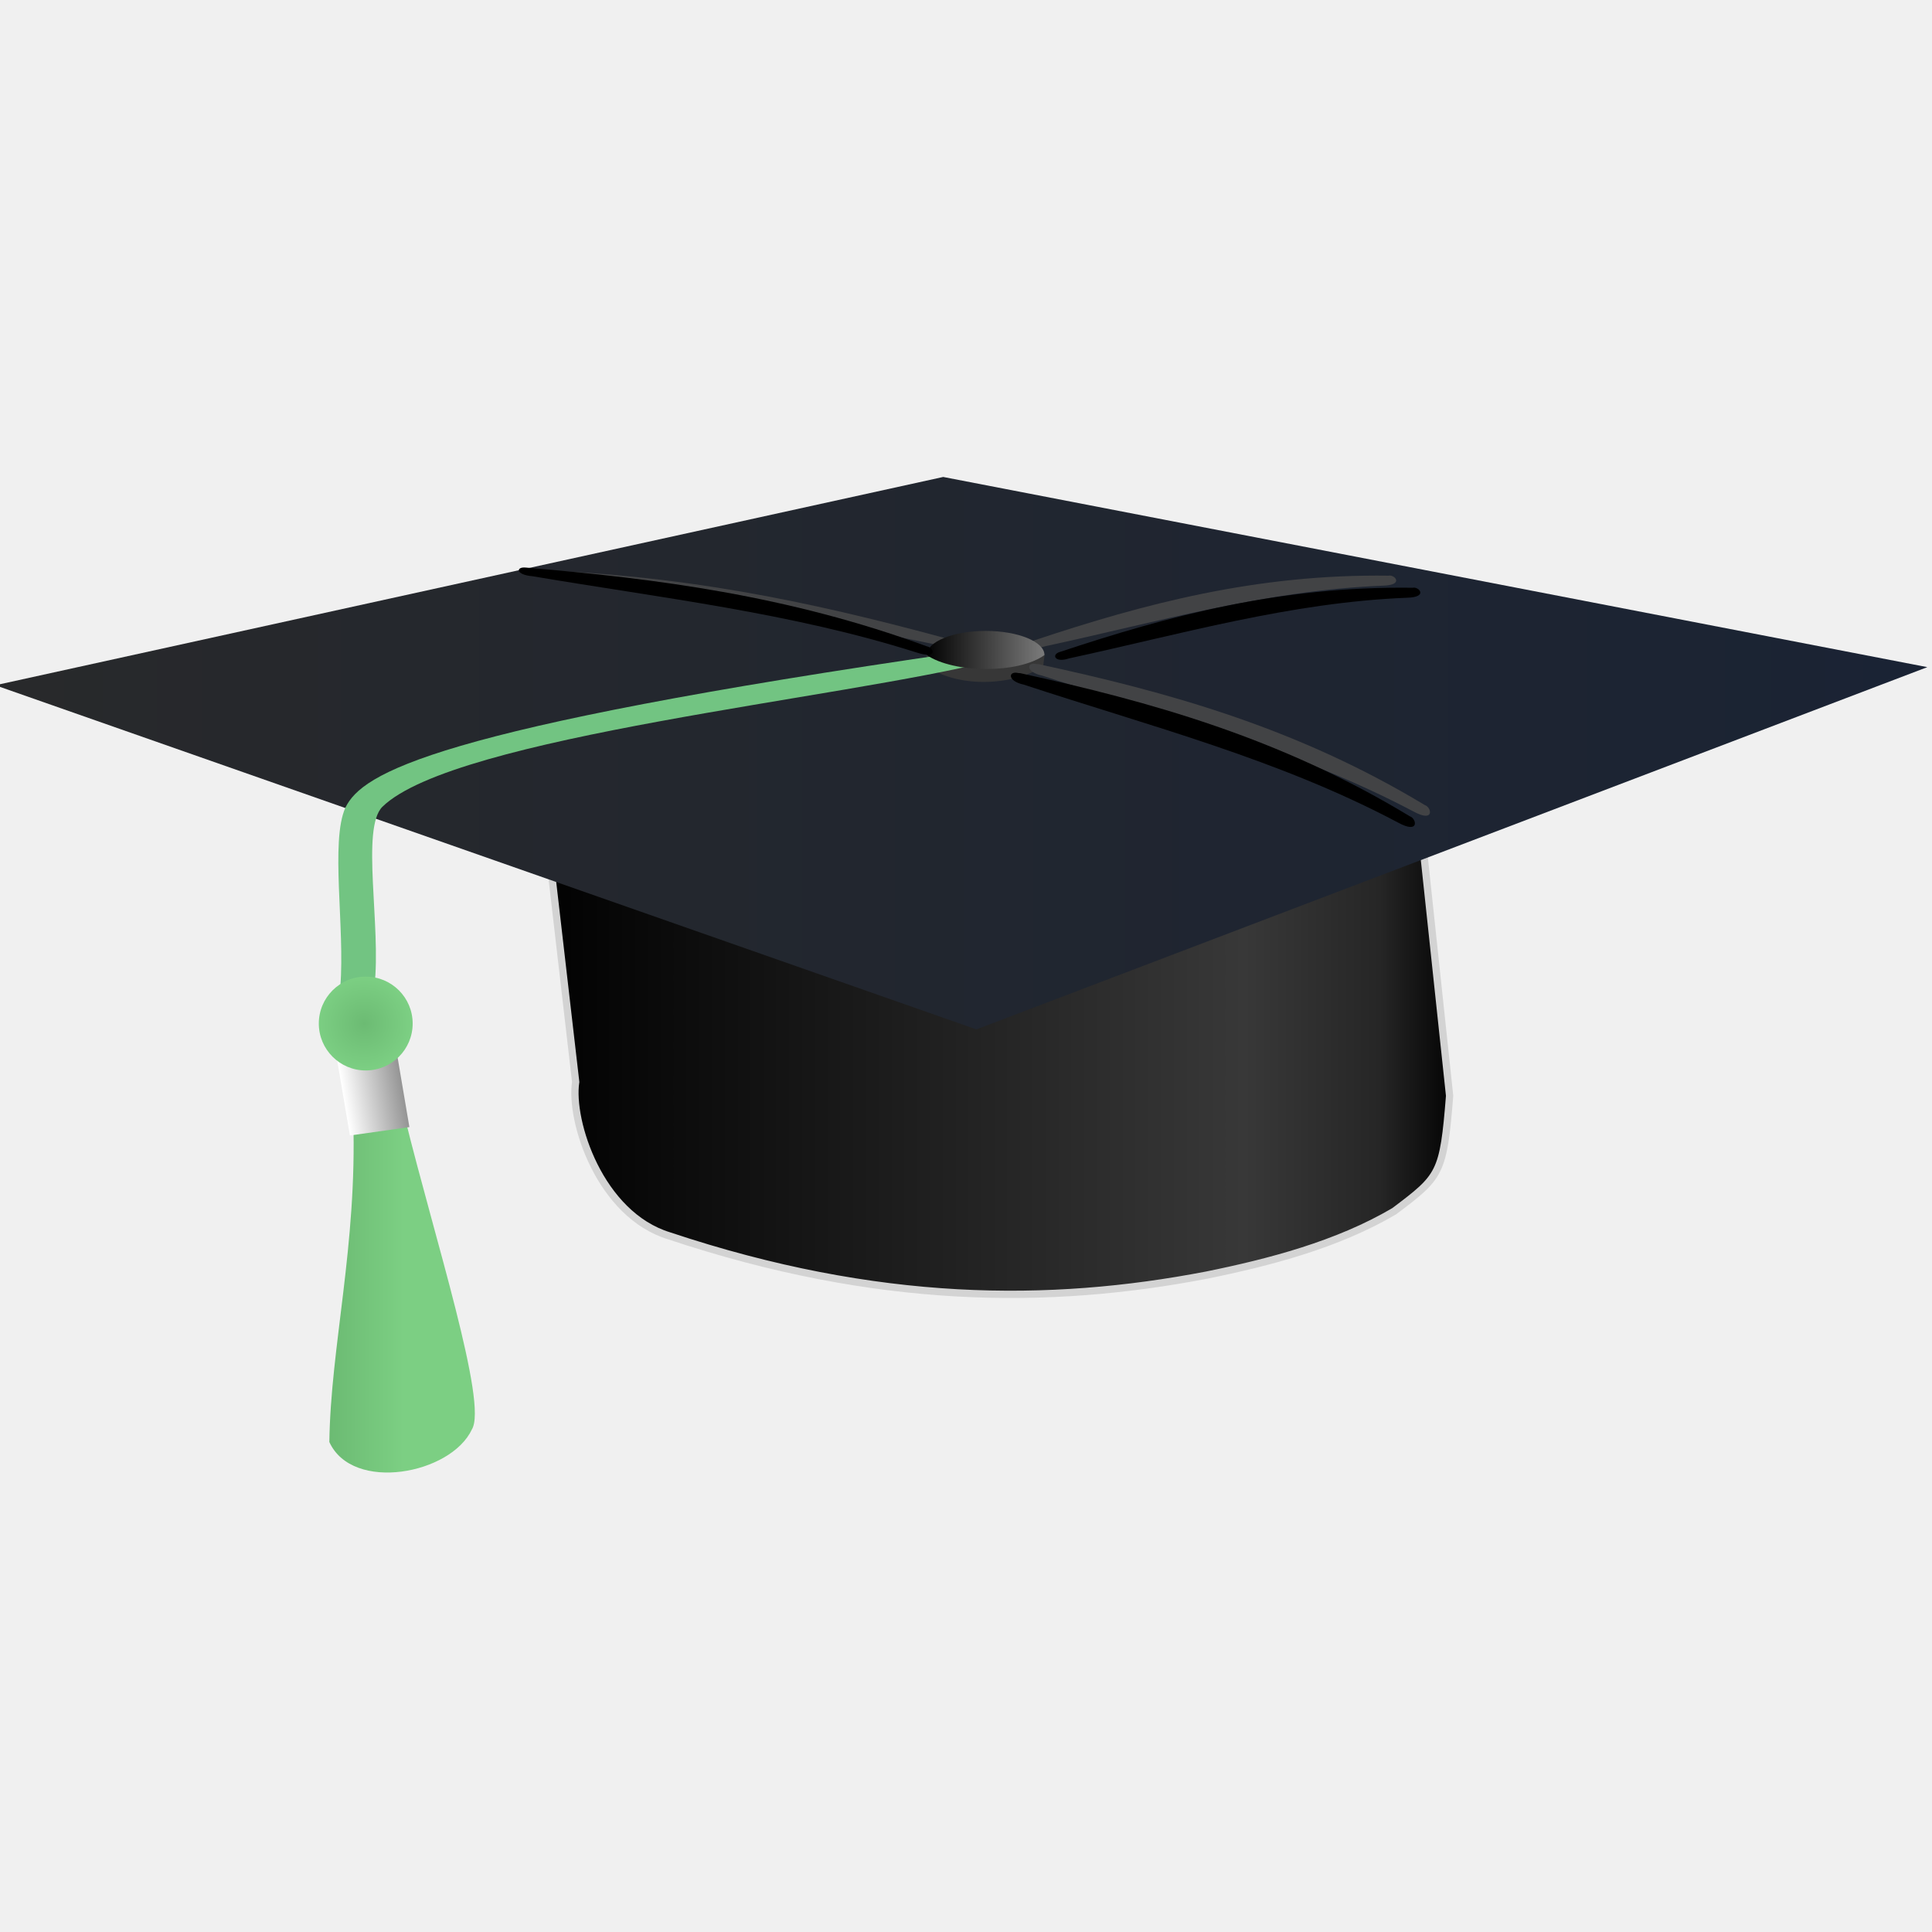
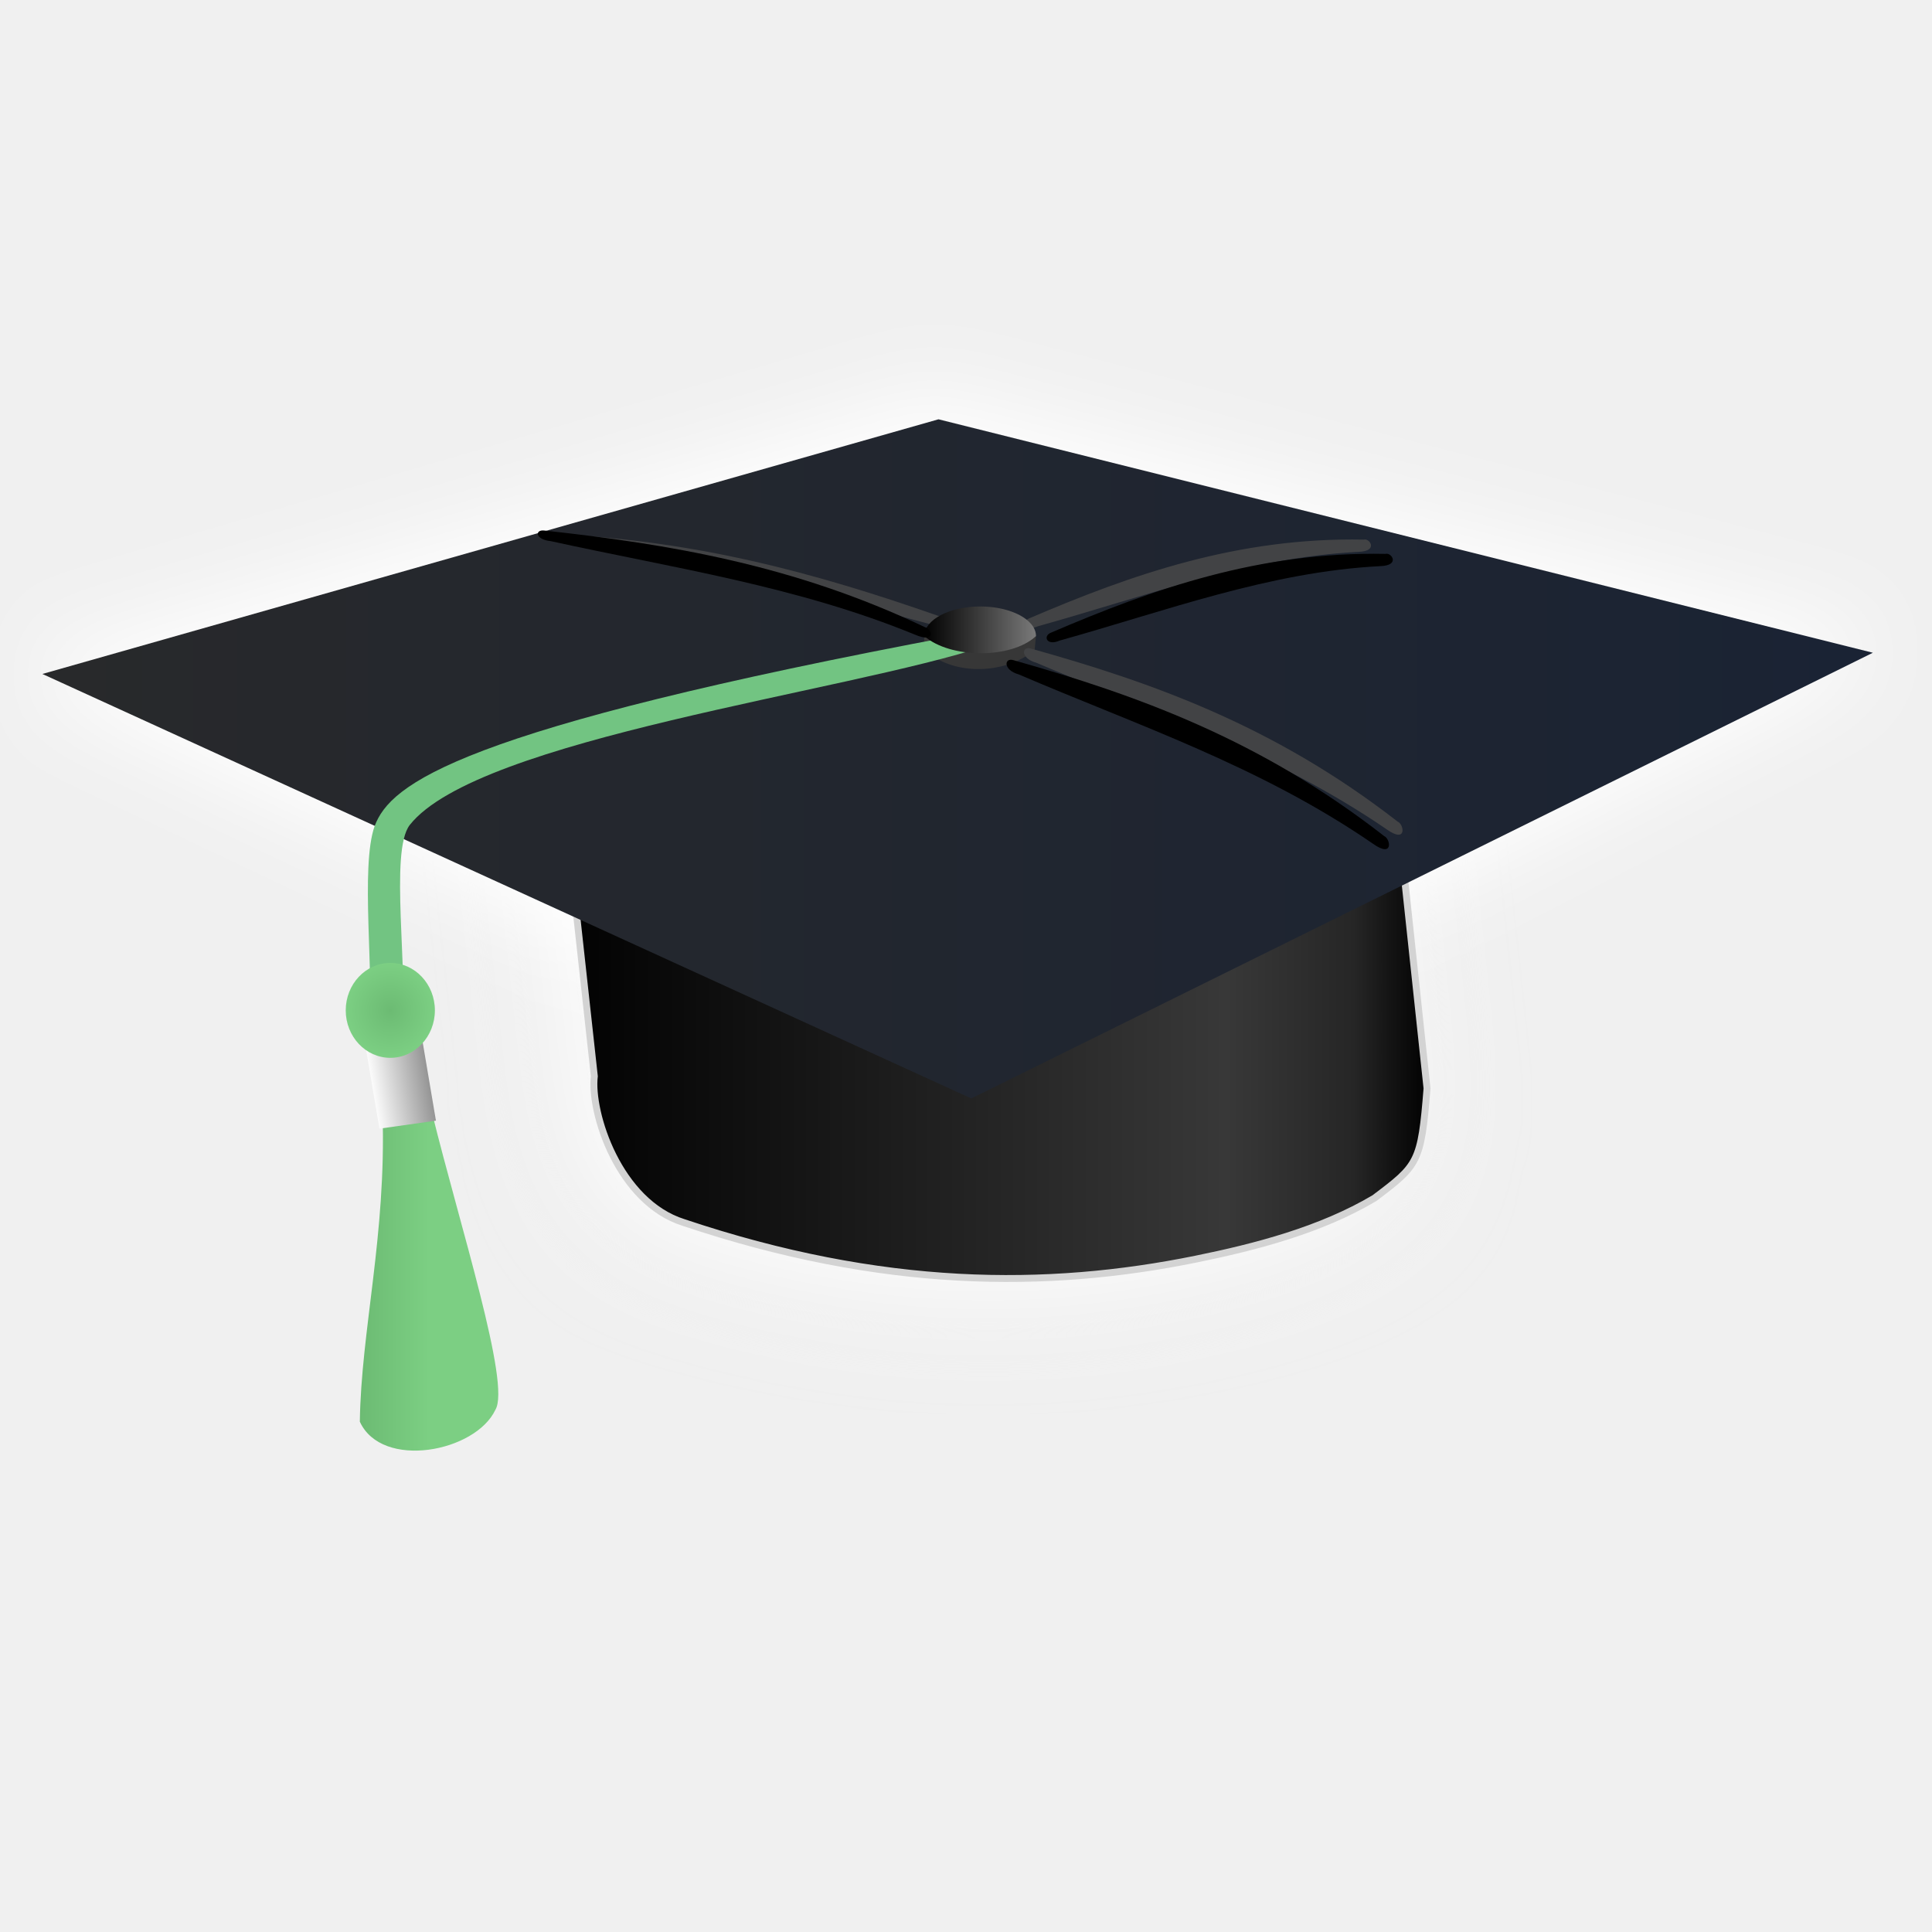
- <svg xmlns="http://www.w3.org/2000/svg" height="64px" width="64px" version="1.1">
-   <defs>
-     <radialGradient id="a" cx="243" gradientUnits="userSpaceOnUse" cy="409" r="11.6">
-       <stop stop-color="#6cbb73" offset="0" />
-       <stop stop-color="#7ccf83" offset="1" />
-     </radialGradient>
-     <linearGradient id="f" y2="452" gradientUnits="userSpaceOnUse" x2="80.7" gradientTransform="matrix(.107 0 0 .0933 25.9 -20.6)" y1="452" x1="44.3">
-       <stop offset="0" />
-       <stop stop-color="#797979" offset="1" />
+ <svg xmlns="http://www.w3.org/2000/svg" xmlns:xlink="http://www.w3.org/1999/xlink" width="64px" height="64px" id="svg3969" version="1.1">
+   <defs id="defs3971">
+     <linearGradient id="linearGradient3759-7">
+       <stop style="stop-color:#454545;stop-opacity:1;" offset="0" id="stop3761-4" />
+       <stop id="stop3850" offset="0.384" style="stop-color:#1c1c1c;stop-opacity:1;" />
+       <stop id="stop3767-0" offset="0.769" style="stop-color:#383838;stop-opacity:1;" />
+       <stop style="stop-color:#262626;stop-opacity:1;" offset="0.914" id="stop3769-9" />
+       <stop style="stop-color:#000000;stop-opacity:1;" offset="1" id="stop3763-4" />
    </linearGradient>
-     <linearGradient id="e" y2="459" gradientUnits="userSpaceOnUse" x2="187" gradientTransform="matrix(.146 0 0 .134 -20.1 -24.2)" y1="459" x1="173">
-       <stop stop-color="#fff" offset="0" />
-       <stop stop-color="#919191" offset="1" />
+     <linearGradient id="linearGradient3800">
+       <stop style="stop-color:#28292b;stop-opacity:1;" offset="0" id="stop3802" />
+       <stop style="stop-color:#1a2334;stop-opacity:1;" offset="1" id="stop3804" />
    </linearGradient>
-     <linearGradient id="d" y2="467" gradientUnits="userSpaceOnUse" x2="255" gradientTransform="matrix(.134 0 0 .184 -20.8 -42.9)" y1="467" x1="237">
-       <stop stop-color="#6cbb73" offset="0" />
-       <stop stop-color="#7ccf83" offset="1" />
+     <linearGradient id="linearGradient3681">
+       <stop style="stop-color:#6cbb73;stop-opacity:1;" offset="0" id="stop3683" />
+       <stop style="stop-color:#7ccf83;stop-opacity:1;" offset="1" id="stop3685" />
    </linearGradient>
-     <linearGradient id="c" y2="345" gradientUnits="userSpaceOnUse" x2="633" gradientTransform="matrix(.134 0 0 .134 -20.8 -21.1)" y1="345" x1="154">
-       <stop stop-color="#28292b" offset="0" />
-       <stop stop-color="#1a2334" offset="1" />
+     <linearGradient id="linearGradient3691">
+       <stop style="stop-color:#ffffff;stop-opacity:1;" offset="0" id="stop3693" />
+       <stop style="stop-color:#919191;stop-opacity:1;" offset="1" id="stop3695" />
    </linearGradient>
-     <linearGradient id="b" y2="567" gradientUnits="userSpaceOnUse" x2="514" gradientTransform="matrix(.134 0 0 .134 -20.5 -43.8)" y1="567" x1="283">
-       <stop offset="0" />
-       <stop stop-color="#383838" offset=".769" />
-       <stop stop-color="#262626" offset=".914" />
-       <stop offset="1" />
+     <linearGradient id="linearGradient4011">
+       <stop style="stop-color:#6cbb73;stop-opacity:1;" offset="0" id="stop4013" />
+       <stop style="stop-color:#7ccf83;stop-opacity:1;" offset="1" id="stop4015" />
    </linearGradient>
+     <linearGradient id="linearGradient3673">
+       <stop style="stop-color:#000000;stop-opacity:1;" offset="0" id="stop3675" />
+       <stop style="stop-color:#797979;stop-opacity:1;" offset="1" id="stop3677" />
+     </linearGradient>
+     <linearGradient id="linearGradient3649">
+       <stop style="stop-color:#71c97c;stop-opacity:1;" offset="0" id="stop3651" />
+       <stop style="stop-color:#00b418;stop-opacity:1;" offset="1" id="stop3653" />
+     </linearGradient>
+     <linearGradient id="linearGradient4026">
+       <stop style="stop-color:#71c97c;stop-opacity:1;" offset="0" id="stop4028" />
+       <stop style="stop-color:#00b418;stop-opacity:1;" offset="1" id="stop4030" />
+     </linearGradient>
+     <linearGradient id="linearGradient3691-2">
+       <stop id="stop3693-7" offset="0" style="stop-color:#ffffff;stop-opacity:1;" />
+       <stop id="stop3695-6" offset="1" style="stop-color:#919191;stop-opacity:0.101;" />
+     </linearGradient>
+     <linearGradient id="linearGradient3759">
+       <stop style="stop-color:#000000;stop-opacity:1;" offset="0" id="stop3761" />
+       <stop id="stop3767" offset="0.769" style="stop-color:#383838;stop-opacity:1;" />
+       <stop style="stop-color:#262626;stop-opacity:1;" offset="0.914" id="stop3769" />
+       <stop style="stop-color:#000000;stop-opacity:1;" offset="1" id="stop3763" />
+     </linearGradient>
+     <linearGradient id="linearGradient3800-5">
+       <stop id="stop3802-1" offset="0" style="stop-color:#28292b;stop-opacity:1;" />
+       <stop id="stop3804-7" offset="1" style="stop-color:#1a2334;stop-opacity:1;" />
+     </linearGradient>
+     <linearGradient id="linearGradient3681-4">
+       <stop style="stop-color:#6cbb73;stop-opacity:1;" offset="0" id="stop3683-9" />
+       <stop style="stop-color:#7ccf83;stop-opacity:1;" offset="1" id="stop3685-4" />
+     </linearGradient>
+     <linearGradient id="linearGradient3691-2-2">
+       <stop id="stop3693-7-4" offset="0" style="stop-color:#ffffff;stop-opacity:1;" />
+       <stop id="stop3695-6-5" offset="1" style="stop-color:#919191;stop-opacity:0.101;" />
+     </linearGradient>
+     <radialGradient gradientUnits="userSpaceOnUse" r="11.617" fy="408.895" fx="242.942" cy="408.895" cx="242.942" id="radialGradient3811-6" xlink:href="#linearGradient3681-1" />
+     <linearGradient id="linearGradient3681-1">
+       <stop id="stop3683-4" offset="0" style="stop-color:#6cbb73;stop-opacity:1;" />
+       <stop id="stop3685-2" offset="1" style="stop-color:#7ccf83;stop-opacity:1;" />
+     </linearGradient>
+     <linearGradient id="linearGradient3673-3">
+       <stop id="stop3675-2" offset="0" style="stop-color:#000000;stop-opacity:1;" />
+       <stop id="stop3677-2" offset="1" style="stop-color:#797979;stop-opacity:1;" />
+     </linearGradient>
+     <linearGradient xlink:href="#linearGradient3673-3" id="linearGradient4324" gradientUnits="userSpaceOnUse" gradientTransform="matrix(0.1014954,0,0,0.114581,26.12548,-30.84179)" x1="44.286" y1="451.684" x2="80.714" y2="451.684" />
+     <linearGradient xlink:href="#linearGradient3691" id="linearGradient4331" gradientUnits="userSpaceOnUse" gradientTransform="matrix(0.1385913,0,0,0.1273988,-17.85691,-21.25949)" x1="172.825" y1="459.146" x2="187.462" y2="459.146" />
+     <linearGradient xlink:href="#linearGradient3681-4" id="linearGradient4336" gradientUnits="userSpaceOnUse" gradientTransform="matrix(0.1271125,0,0,0.1748304,-18.20809,-39.22254)" x1="237.015" y1="467.182" x2="255.057" y2="467.182" />
+     <linearGradient xlink:href="#linearGradient3800-5" id="linearGradient4339" gradientUnits="userSpaceOnUse" gradientTransform="matrix(0.1267054,0,0,0.1640477,-18.14528,-31.37631)" x1="153.786" y1="344.505" x2="633.357" y2="344.505" />
+     <linearGradient xlink:href="#linearGradient3759" id="linearGradient4342" gradientUnits="userSpaceOnUse" x1="282.822" y1="567.188" x2="513.764" y2="567.188" gradientTransform="matrix(0.1271125,0,0,0.1271125,-17.91853,-40.10588)" />
+     <linearGradient xlink:href="#linearGradient3759-0" id="linearGradient4342-5" gradientUnits="userSpaceOnUse" x1="282.822" y1="567.188" x2="513.764" y2="567.188" gradientTransform="matrix(0.1271125,0,0,0.1271125,-17.91853,-40.10588)" />
+     <linearGradient id="linearGradient3759-0">
+       <stop style="stop-color:#000000;stop-opacity:1;" offset="0" id="stop3761-1" />
+       <stop id="stop3767-6" offset="0.769" style="stop-color:#383838;stop-opacity:1;" />
+       <stop style="stop-color:#262626;stop-opacity:1;" offset="0.914" id="stop3769-0" />
+       <stop style="stop-color:#000000;stop-opacity:1;" offset="1" id="stop3763-2" />
+     </linearGradient>
+     <linearGradient id="linearGradient3800-5-8">
+       <stop id="stop3802-1-4" offset="0" style="stop-color:#28292b;stop-opacity:1;" />
+       <stop id="stop3804-7-9" offset="1" style="stop-color:#1a2334;stop-opacity:1;" />
+     </linearGradient>
+     <filter id="filter3785" x="-0.141" width="1.282" y="-0.198" height="1.396">
+       <feGaussianBlur stdDeviation="1.709" id="feGaussianBlur3787" />
+     </filter>
+     <filter id="filter3789" x="-0.067" width="1.135" y="-0.235" height="1.47">
+       <feGaussianBlur stdDeviation="1.709" id="feGaussianBlur3791" />
+     </filter>
+     <filter id="filter3954" x="-0.043" width="1.087" y="-0.152" height="1.303">
+       <feGaussianBlur stdDeviation="1.101" id="feGaussianBlur3956" />
+     </filter>
  </defs>
-   <path d="m17.4 21.1h29l1.62 15.2c-0.207 2.59-0.306 2.67-1.83 3.82-1.88 1.11-4.15 1.7-6.22 2.12-5.2 1-10.9 1-17.8-1.3-2.3-0.7-3.3-3.8-3.1-5.1l-1.7-14.7z" stroke="#d3d3d3" stroke-width=".241" fill="url(#b)" />
-   <path d="m-0.155 22.7 31.4-6.9 32.6 6.3-31.5 12-32.5-11.4z" fill="url(#c)" />
-   <path d="m11.7 37.1 1.72-0.046c0.973 3.95 2.75 9.45 2.21 10.3-0.691 1.48-3.95 2.1-4.72 0.415 0.044-3.18 0.922-6.48 0.792-10.7z" fill="url(#d)" />
-   <path d="m34.6 21.7c-1.13 0.619-3.51-0.555-3.89-0.06-0.04 0.052-0.001 0.345 0.005 0.432 0.934 0.683 2.74 0.695 3.84 0.009l0.047-0.38h0 0 0-0z" fill="#373737" />
-   <path d="m31.9 21.6 0.967 0.286c-4.88 1.25-17.8 2.5-20.2 4.84-0.718 0.717-0.035 3.96-0.263 5.94l-1.13 0.006c0.156-1.93-0.338-4.8 0.169-5.92 0.553-1.13 2.84-2.61 20.4-5.15z" fill="#72c482" />
-   <rect transform="matrix(.990 -.140 .167 .986 0 0)" height="3.28" width="1.99" y="35.6" x="5.15" fill="url(#e)" />
-   <path d="m34.3 21.2c3.58-1.19 7.3-2.19 11.7-2.13 0.196-0.047 0.529 0.312-0.189 0.331-3.87 0.154-7.5 1.21-11.2 2.01-0.467 0.158-0.591-0.127-0.307-0.213z" fill="#424345" />
-   <path d="m34.4 22c4.24 0.916 8.51 2.08 12.8 4.67 0.222 0.068 0.339 0.603-0.382 0.209-3.92-2.07-8.13-3.14-12.3-4.5-0.554-0.117-0.509-0.461-0.178-0.38z" fill="#424345" />
-   <path d="m31.9 21.3c-4.18-1.15-8.54-2.18-13.8-2.4-0.231-0.049-0.649 0.211 0.204 0.271 4.6 0.364 8.84 1.42 13.2 2.28 0.545 0.153 0.711-0.062 0.379-0.147z" fill="#424345" />
-   <path d="m255 409a11.6 11.6 0 1 1 -23.2 0 11.6 11.6 0 1 1 23.2 0z" transform="matrix(.134 0 0 .134 -20.5 -20.9)" fill="url(#a)" />
-   <path d="m34.6 21.7c-0.872 0.627-3.01 0.606-3.9 0 0-0.442 0.873-0.8 1.95-0.8s1.95 0.358 1.95 0.8z" fill="url(#f)" />
-   <path d="m35.1 21.6c3.58-1.19 7.3-2.19 11.7-2.13 0.196-0.047 0.529 0.312-0.189 0.331-3.87 0.154-7.5 1.21-11.2 2.01-0.467 0.158-0.591-0.127-0.307-0.213z" />
-   <path d="m33.8 22.3c4.28 0.937 8.6 2.13 12.9 4.74 0.224 0.069 0.34 0.607-0.387 0.209-3.96-2.1-8.21-3.19-12.4-4.57-0.56-0.119-0.513-0.465-0.178-0.383z" />
-   <path d="m17.4 18.8c4.33 0.365 8.72 0.926 13.3 2.61 0.229 0.035 0.402 0.449-0.36 0.198-4.13-1.31-8.45-1.8-12.7-2.52-0.566-0.045-0.557-0.322-0.218-0.286z" />
+   <g id="layer1">
+     <path style="fill:#ffffff;fill-opacity:1;fill-rule:nonzero;stroke:#d3d3d3;stroke-width:0.229;stroke-miterlimit:4;stroke-opacity:1;stroke-dasharray:none;filter:url(#filter3785)" d="m 17.498,21.993 27.583,0 1.543,14.425 c -0.196,2.461 -0.291,2.541 -1.742,3.636 -1.784,1.06 -3.946,1.62 -5.914,2.02 -4.937,1.003 -10.39,0.996 -16.972,-1.213 -2.145,-0.674 -3.101,-3.632 -2.956,-4.847 L 17.498,21.993 z" id="rect3761-0-8" />
+     <path style="fill:#ffffff;fill-opacity:1;stroke:none;filter:url(#filter3954)" d="M 0.131,21.038 29.912,14.501 60.964,20.493 31.002,31.933 0.131,21.038 z" id="rect2830-2-3" transform="matrix(1.029586,0,0,1.382653,0.07031688,-6.886531)" />
+     <path style="fill:url(#linearGradient4342);fill-opacity:1;fill-rule:nonzero;stroke:#d3d3d3;stroke-width:0.229;stroke-miterlimit:4;stroke-opacity:1;stroke-dasharray:none" d="m 18.146,21.629 27.583,0 1.543,14.425 c -0.196,2.461 -0.291,2.541 -1.742,3.636 -1.784,1.06 -3.946,1.62 -5.914,2.02 -4.937,1.003 -10.39,0.996 -16.972,-1.213 -2.145,-0.674 -3.101,-3.632 -2.956,-4.847 L 18.146,21.629 z" id="rect3761-0" />
+     <path style="fill:url(#linearGradient4339);fill-opacity:1;stroke:none" d="M 1.404,22.326 31.089,13.89 62.041,21.623 32.175,36.388 1.404,22.326 z" id="rect2830-2" />
+     <path style="fill:url(#linearGradient4336);fill-opacity:1;fill-rule:nonzero;stroke:none" d="m 12.673,36.901 1.637,-0.044 c 0.926,3.762 2.616,8.991 2.101,9.843 -0.657,1.403 -3.76,1.996 -4.491,0.395 0.042,-3.027 0.877,-6.165 0.753,-10.194 z" id="rect3614-4" />
+     <path style="fill:#373737;fill-opacity:1;stroke:none" d="m 34.318,21.072 c -1.074,0.76 -3.324,-0.681 -3.687,-0.074 -0.038,0.064 -5.07e-4,0.423 0.005,0.53 0.886,0.838 2.596,0.854 3.637,0.01 l 0.045,-0.466 3e-6,0 10e-7,0 2e-6,0 -4e-6,0 z" id="path3605-7-8" />
+     <path style="fill:#72c482;fill-opacity:1;stroke:none" d="m 31.767,21.038 0.917,0.352 c -4.623,1.535 -16.849,3.074 -19.11,5.938 -0.681,0.88 -0.033,4.866 -0.25,7.291 l -1.075,0.008 c 0.148,-2.372 -0.32,-5.898 0.161,-7.262 0.524,-1.39 2.695,-3.2 19.357,-6.327 z" id="rect3617-6" />
+     <rect style="fill:url(#linearGradient4331);fill-opacity:1;fill-rule:nonzero;stroke:none" id="rect3612-5" width="1.89" height="3.121" x="6.164" y="35.675" transform="matrix(0.9901131,-0.140271,0.1666901,0.9860093,0,0)" />
+     <path style="fill:#424345;fill-opacity:1;stroke:none" d="m 34.092,20.485 c 3.395,-1.456 6.92,-2.692 11.087,-2.61 0.186,-0.057 0.502,0.383 -0.179,0.406 -3.672,0.189 -7.111,1.487 -10.617,2.465 -0.443,0.193 -0.56,-0.155 -0.291,-0.261 z" id="rect3723-0" />
+     <path style="fill:#424345;fill-opacity:1;stroke:none" d="m 34.153,21.485 c 4.019,1.125 8.066,2.558 12.147,5.733 0.21,0.083 0.321,0.74 -0.362,0.257 -3.715,-2.547 -7.705,-3.856 -11.616,-5.523 -0.526,-0.143 -0.483,-0.565 -0.169,-0.467 z" id="rect3723-1-9" />
+     <path style="fill:#424345;fill-opacity:1;stroke:none" d="M 31.814,20.661 C 27.848,19.243 23.715,17.987 18.755,17.712 c -0.219,-0.06 -0.615,0.259 0.193,0.333 4.358,0.447 8.385,1.744 12.507,2.796 0.517,0.188 0.674,-0.076 0.359,-0.181 z" id="rect3723-1-2-0" />
+     <path style="fill:url(#radialGradient3811-6);fill-opacity:1;fill-rule:nonzero;stroke:none" id="path3610-0" d="m 254.558,408.895 a 11.617,11.617 0 1 1 -23.234,0 11.617,11.617 0 1 1 23.234,0 z" transform="matrix(0.1271125,0,0,0.1353149,-17.95125,-21.85965)" />
+     <path style="fill:url(#linearGradient4324);fill-opacity:1;stroke:none" d="m 34.318,21.072 c -0.827,0.769 -2.851,0.744 -3.697,0 0,-0.542 0.828,-0.982 1.849,-0.982 1.021,0 1.849,0.44 1.849,0.982 z" id="path3605-6" />
+     <path style="fill:#000000;fill-opacity:1;stroke:none" d="m 34.814,20.958 c 3.395,-1.456 6.92,-2.692 11.087,-2.61 0.186,-0.057 0.502,0.383 -0.179,0.406 -3.672,0.189 -7.111,1.487 -10.617,2.465 -0.443,0.193 -0.56,-0.155 -0.291,-0.261 z" id="rect3723-8-1" />
+     <path style="fill:#000000;fill-opacity:1;stroke:none" d="m 33.579,21.871 c 4.062,1.151 8.153,2.612 12.271,5.824 0.212,0.085 0.322,0.746 -0.367,0.256 -3.751,-2.579 -7.783,-3.915 -11.735,-5.61 -0.531,-0.147 -0.487,-0.571 -0.169,-0.47 z" id="rect3723-8-8-3" />
+     <path style="fill:#000000;fill-opacity:1;stroke:none" d="m 18.039,17.575 c 4.107,0.448 8.269,1.137 12.605,3.203 0.217,0.043 0.381,0.551 -0.341,0.243 -3.92,-1.608 -8.014,-2.206 -12.057,-3.095 -0.537,-0.055 -0.529,-0.395 -0.207,-0.351 z" id="rect3723-8-8-1-8" />
+   </g>
+   <g id="layer2" />
</svg>
